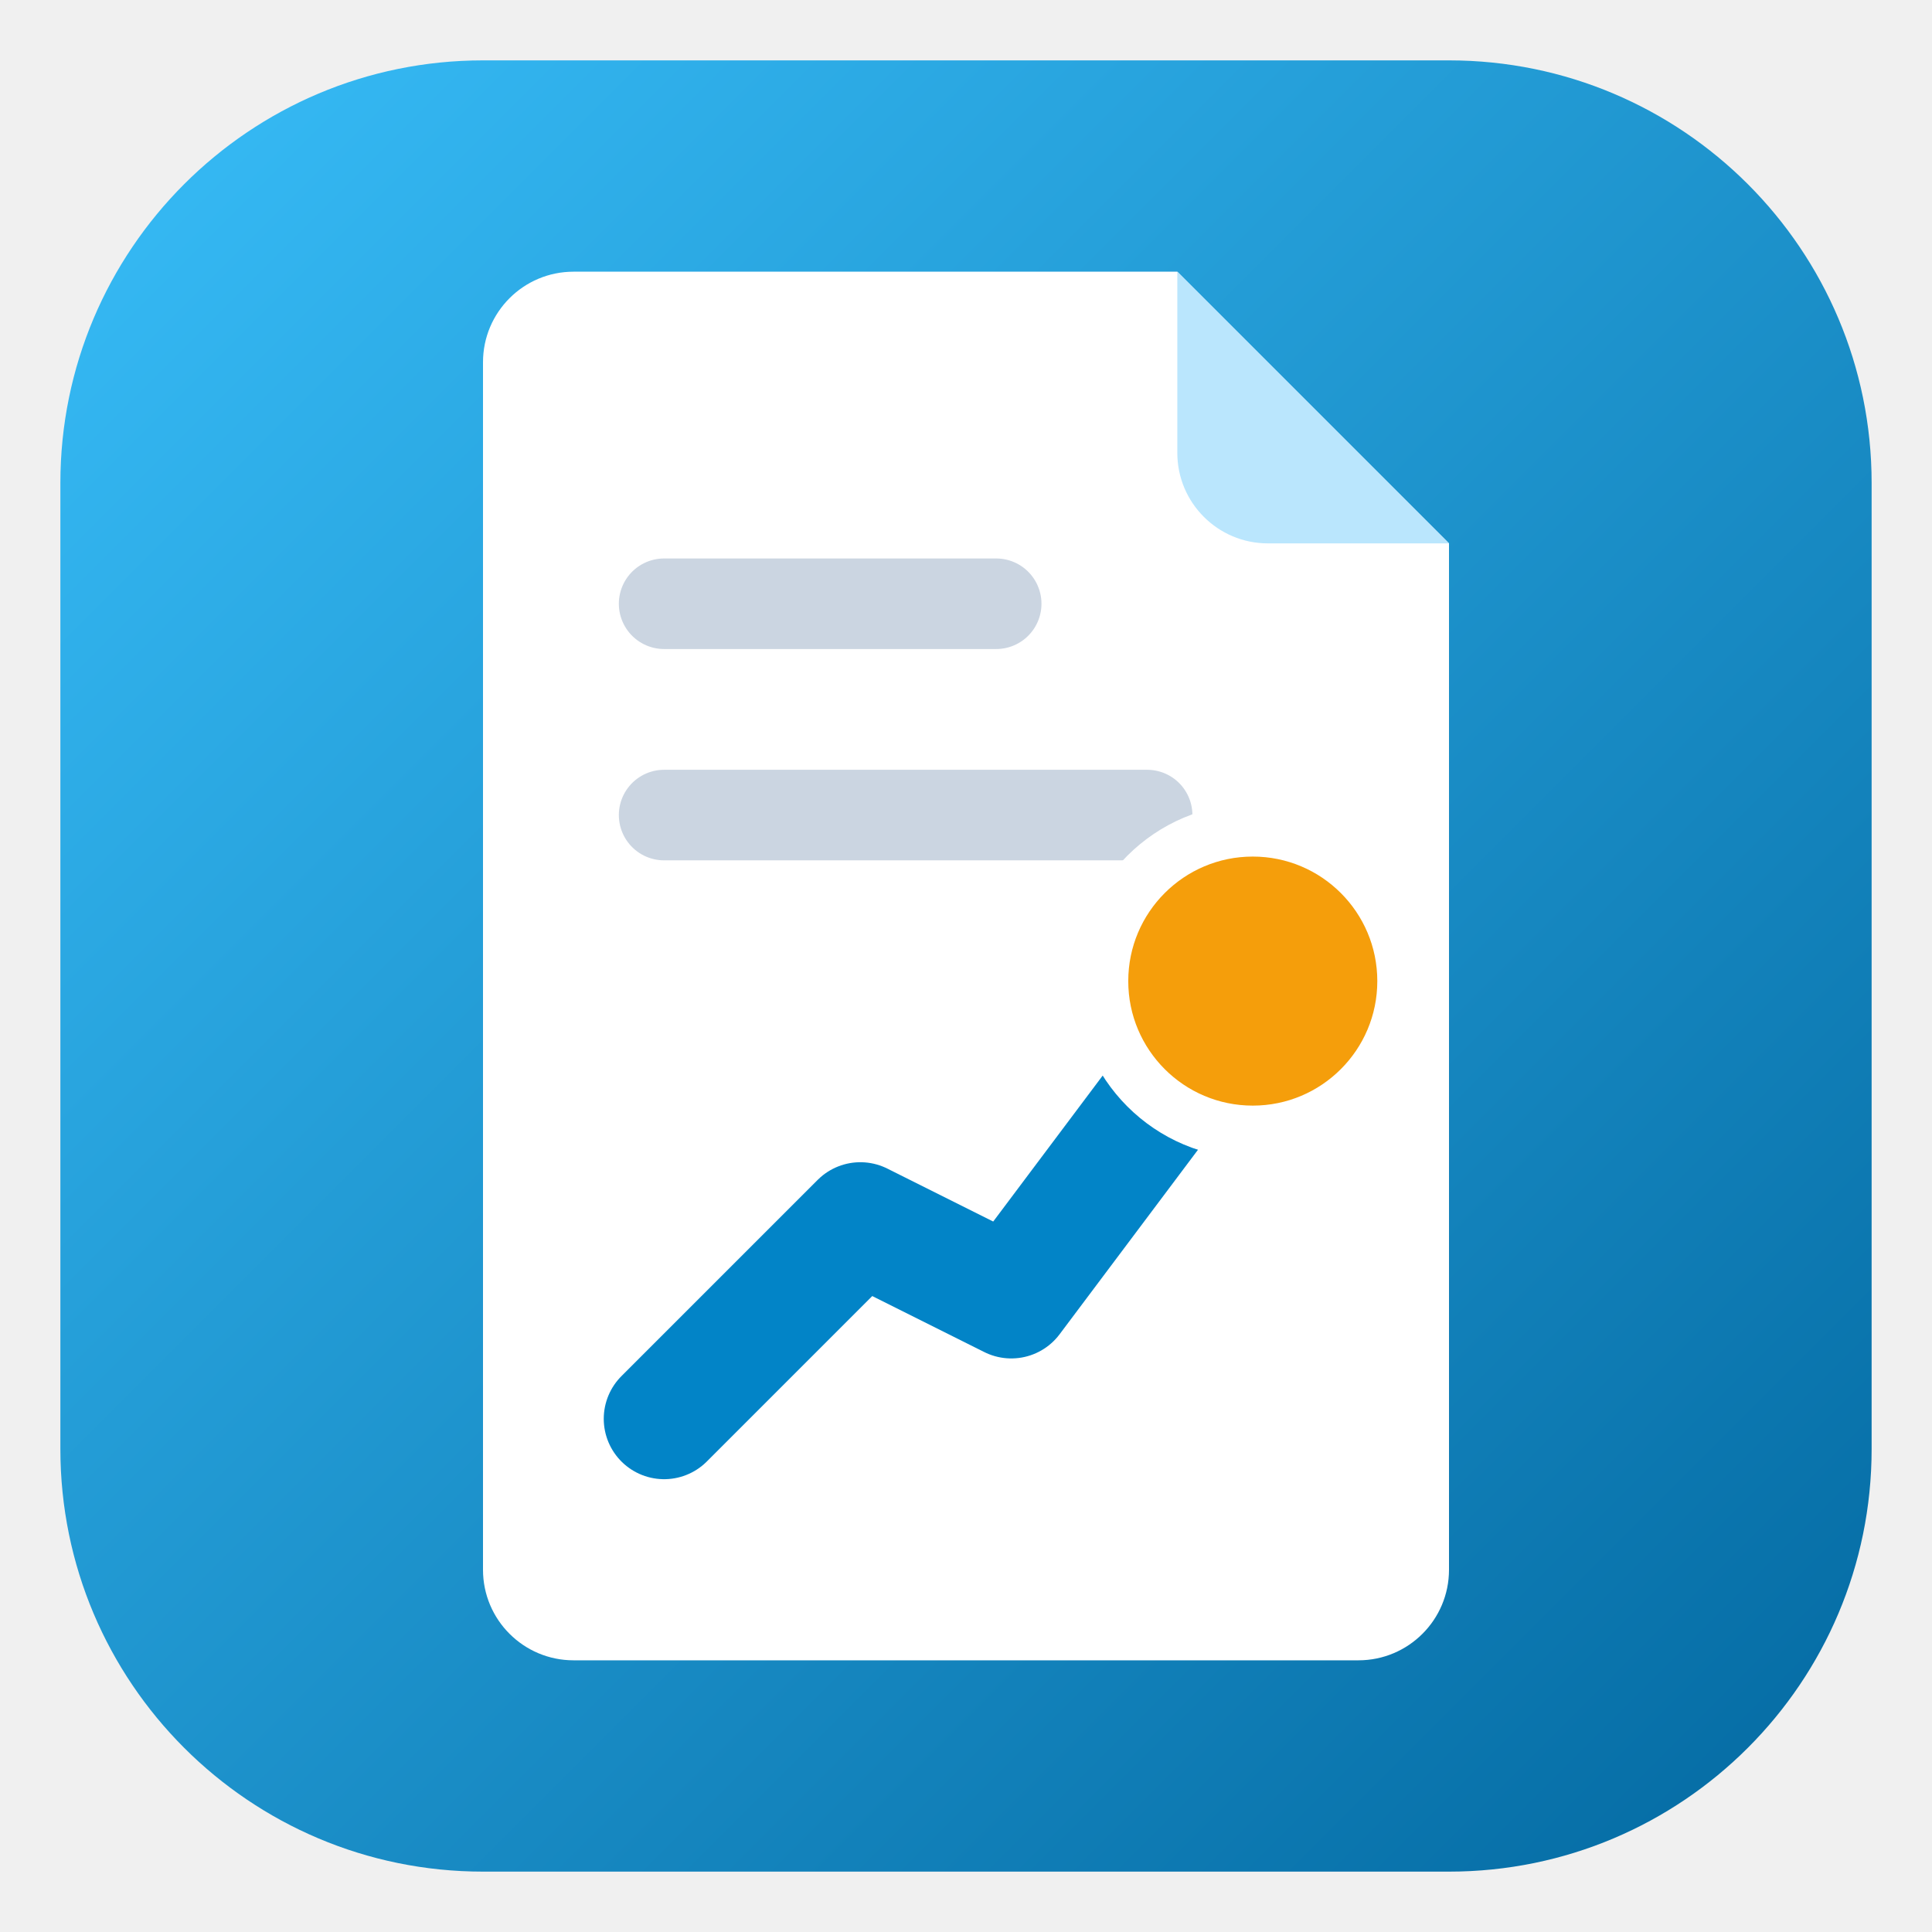
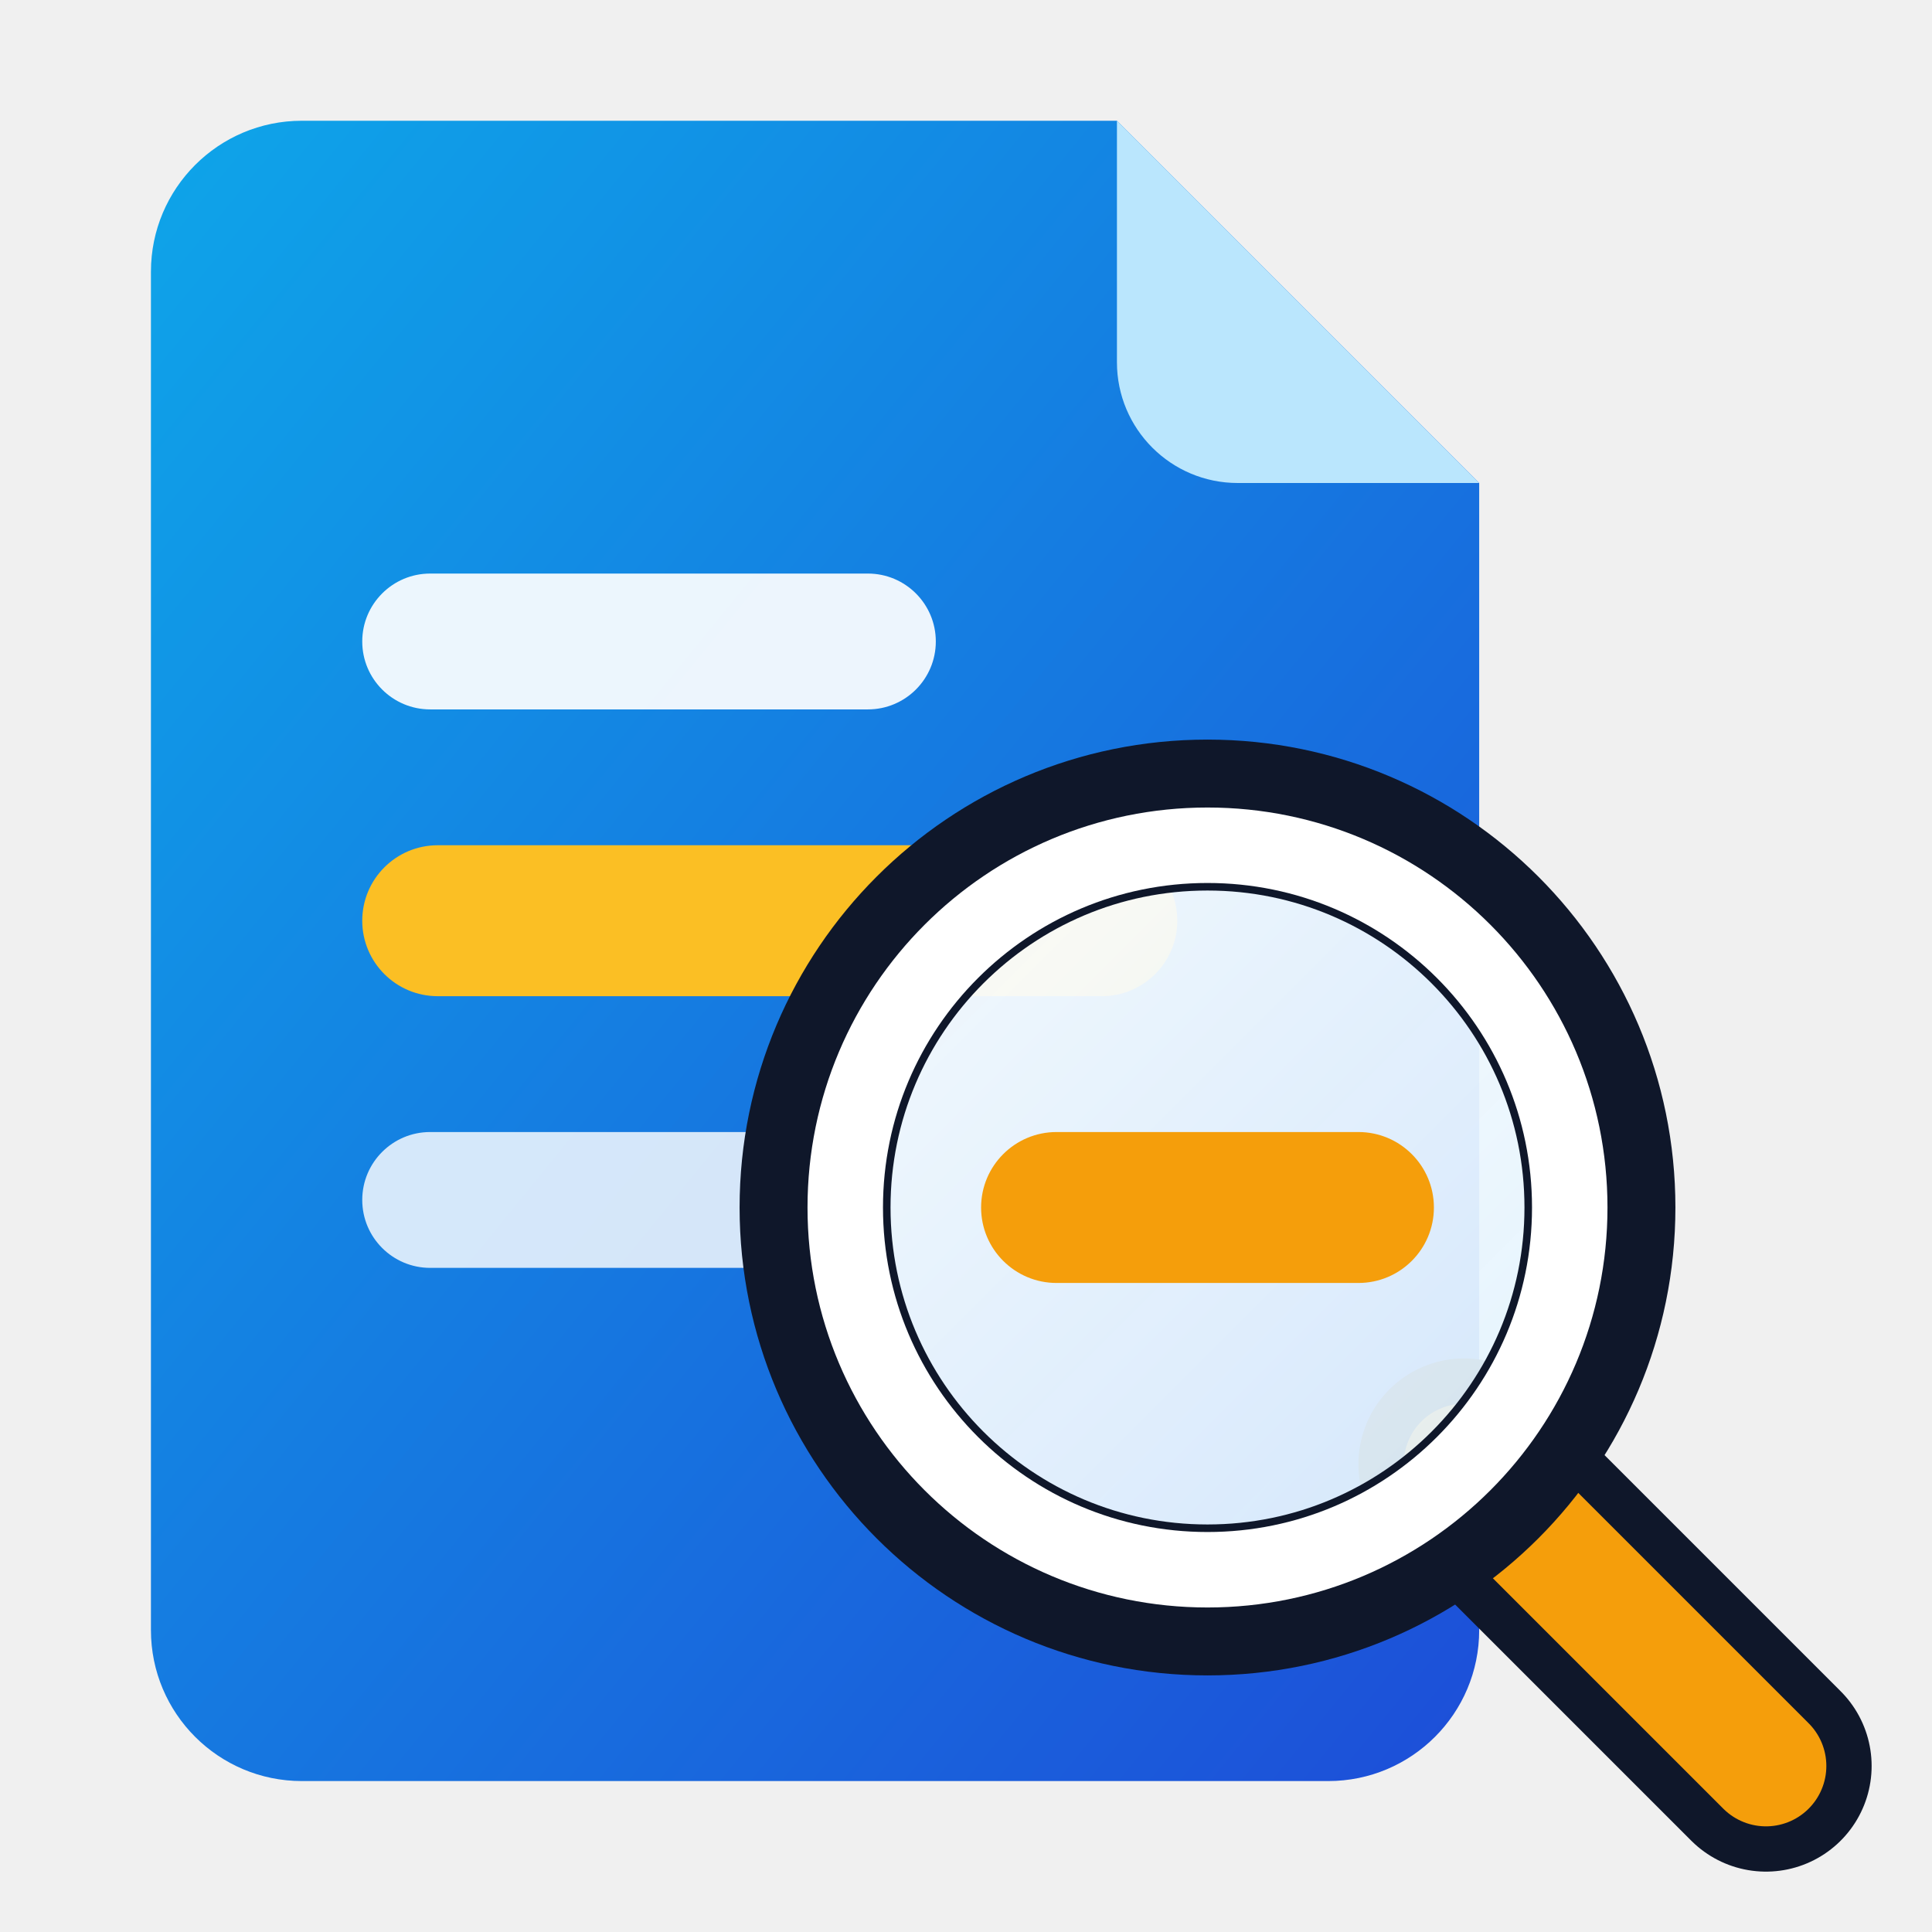
<svg xmlns="http://www.w3.org/2000/svg" viewBox="0 0 128 128">
  <defs>
-     <linearGradient id="g" x1="0" y1="0" x2="1" y2="1">
-       <stop offset="0" stop-color="#38BDF8" />
-       <stop offset="1" stop-color="#0369A1" />
+     <linearGradient id="docGrad" x1="0" y1="0" x2="1" y2="1">
+       <stop offset="0" stop-color="#0EA5E9" />
+       <stop offset="1" stop-color="#1D4ED8" />
+     </linearGradient>
+     <linearGradient id="lensGrad" x1="0" y1="0" x2="1" y2="1">
+       <stop offset="0" stop-color="#FFFFFF" stop-opacity="0.96" />
+       <stop offset="1" stop-color="#E0F2FE" stop-opacity="0.92" />
    </linearGradient>
  </defs>
-   <rect x="4" y="4" width="120" height="120" rx="28" fill="url(#g)" />
-   <path d="M38 18 H78 L96 36 V104 a6 6 0 0 1 -6 6 H38 a6 6 0 0 1 -6 -6 V24 a6 6 0 0 1 6 -6 Z" fill="#FFFFFF" />
-   <path d="M78 18 V30 a6 6 0 0 0 6 6 H96 Z" fill="#BAE6FD" />
-   <line x1="44" y1="40" x2="66" y2="40" stroke="#CBD5E1" stroke-width="6" stroke-linecap="round" />
-   <line x1="44" y1="54" x2="76" y2="54" stroke="#CBD5E1" stroke-width="6" stroke-linecap="round" />
-   <polyline points="44,94 57,81 67,86 82,66" fill="none" stroke="#0284C7" stroke-width="8" stroke-linecap="round" stroke-linejoin="round" />
-   <circle cx="83" cy="65" r="10" fill="#F59E0B" stroke="#FFFFFF" stroke-width="3.5" />
+   <path d="M20 8 H74 L98 32 V108 a10 10 0 0 1 -10 10 H20 a10 10 0 0 1 -10 -10 V18 a10 10 0 0 1 10 -10 Z" fill="url(#docGrad)" />
+   <path d="M74 8 V24 a8 8 0 0 0 8 8 H98 Z" fill="#BAE6FD" />
+   <rect x="24" y="38" width="38" height="9" rx="4.5" fill="#FFFFFF" opacity="0.92" />
+   <rect x="24" y="56" width="54" height="10" rx="5" fill="#FBBF24" />
+   <rect x="24" y="75" width="32" height="9" rx="4.5" fill="#FFFFFF" opacity="0.82" />
+   <line x1="97" y1="97" x2="117" y2="117" stroke="#0F172A" stroke-width="14" stroke-linecap="round" />
+   <line x1="97" y1="97" x2="117" y2="117" stroke="#F59E0B" stroke-width="8" stroke-linecap="round" />
+   <circle cx="80" cy="80" r="26" fill="url(#lensGrad)" stroke="#0F172A" stroke-width="10" />
+   <circle cx="80" cy="80" r="24" fill="none" stroke="#FFFFFF" stroke-width="5" />
+   <rect x="65" y="75" width="30" height="10" rx="5" fill="#F59E0B" />
</svg>
